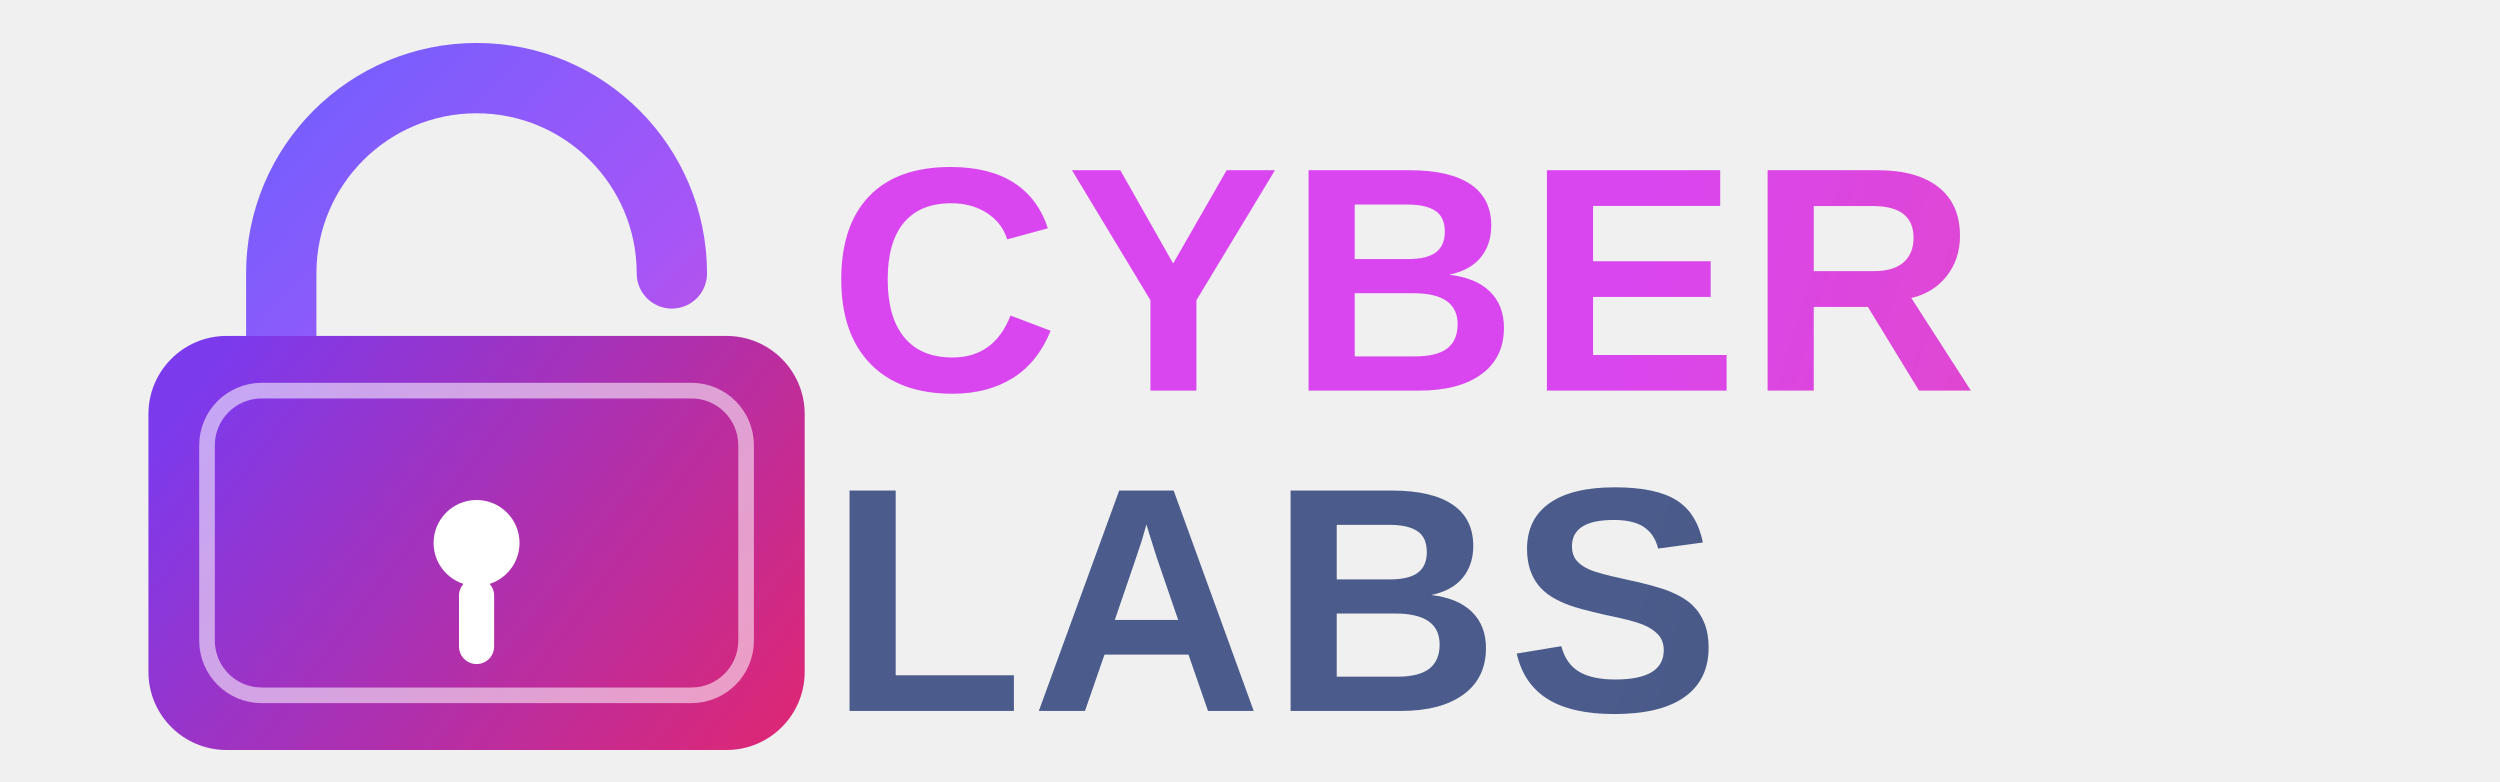
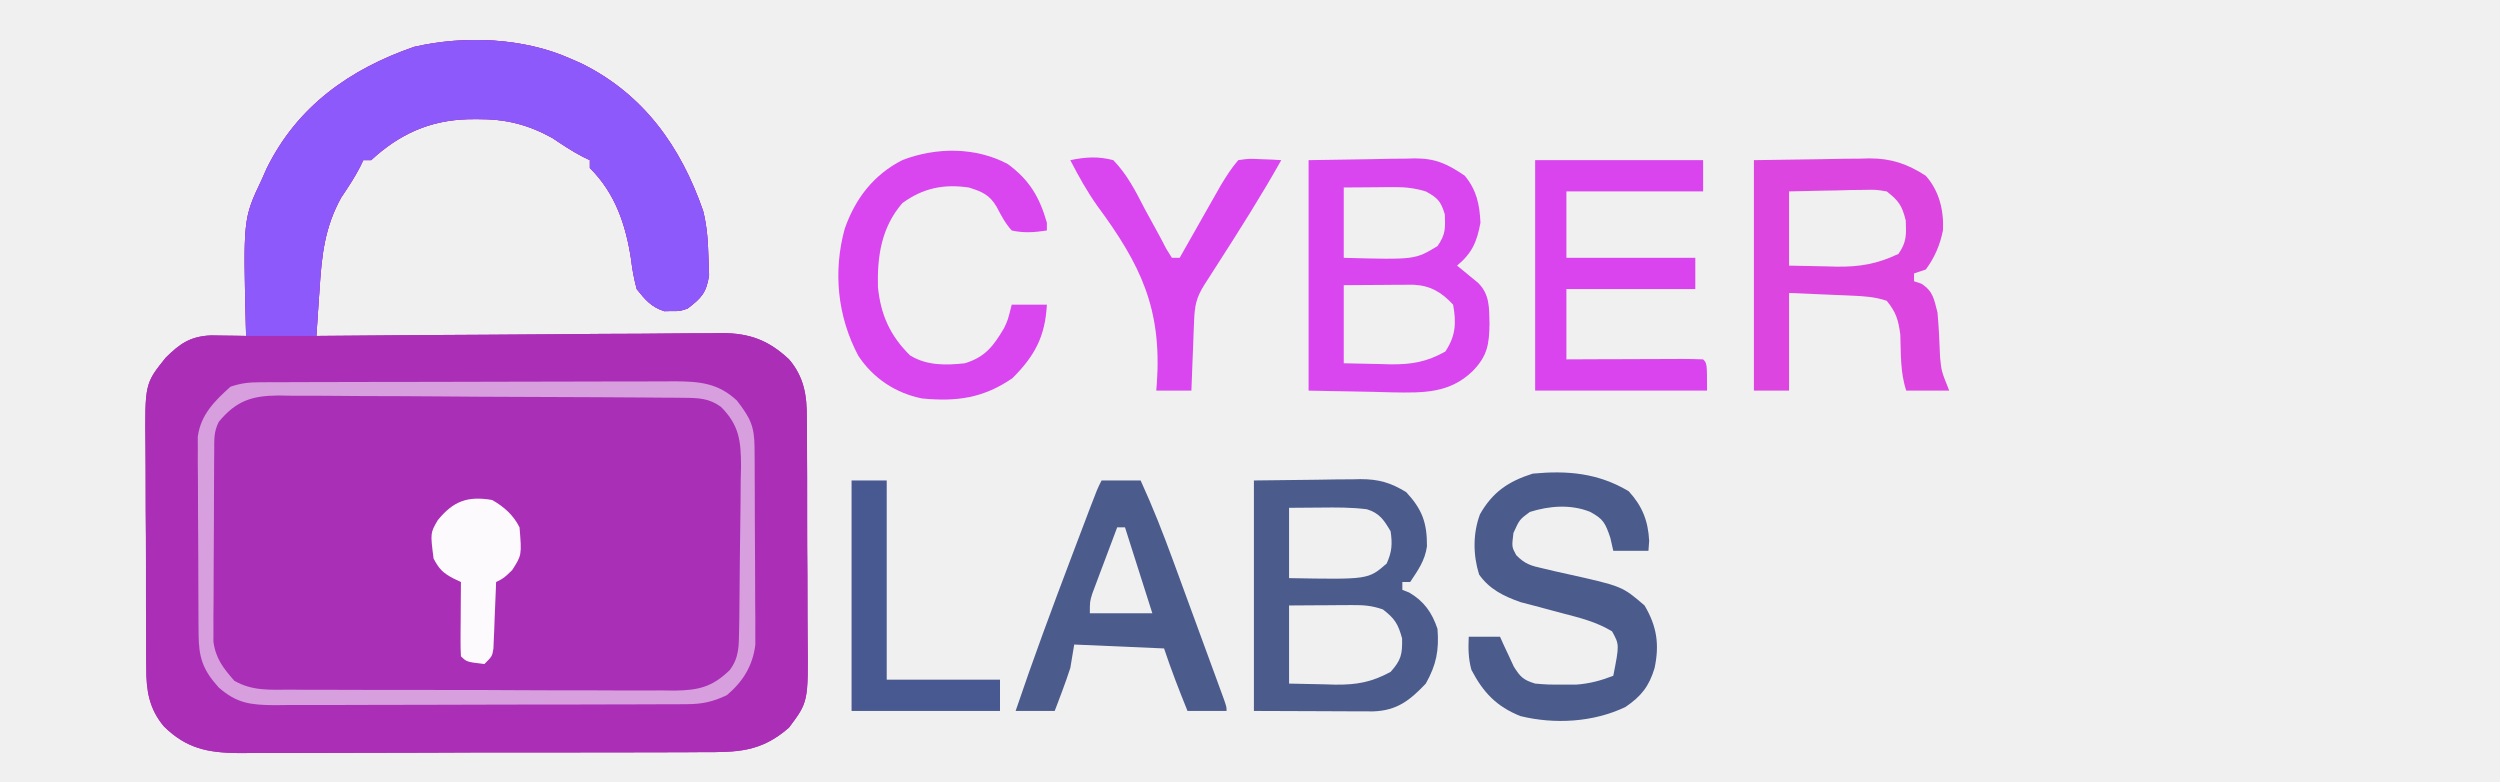
- <svg xmlns="http://www.w3.org/2000/svg" width="640" height="200" viewBox="0 0 640 200" fill="none" role="img" aria-label="Cyber Labs logo">
-   <defs>
-     <linearGradient id="cyber-text" x1="210" y1="40" x2="470" y2="120" gradientUnits="userSpaceOnUse">
-       <stop offset="0" stop-color="#D946EF" />
-       <stop offset="1" stop-color="#EC4899" />
-     </linearGradient>
-     <linearGradient id="labs-text" x1="210" y1="120" x2="470" y2="185" gradientUnits="userSpaceOnUse">
-       <stop offset="0" stop-color="#4B5C8C" />
-       <stop offset="1" stop-color="#2F3B5B" />
-     </linearGradient>
-     <linearGradient id="lock-stroke" x1="30" y1="18" x2="190" y2="175" gradientUnits="userSpaceOnUse">
-       <stop offset="0" stop-color="#6D60FF" />
-       <stop offset="0.5" stop-color="#A855F7" />
-       <stop offset="1" stop-color="#EC4899" />
-     </linearGradient>
-     <linearGradient id="lock-fill" x1="42" y1="74" x2="178" y2="178" gradientUnits="userSpaceOnUse">
-       <stop offset="0" stop-color="#7C3AED" />
-       <stop offset="1" stop-color="#DB2777" />
-     </linearGradient>
-   </defs>
-   <g transform="translate(18,12)">
-     <path d="M54 84V58C54 30.386 76.386 8 104 8C131.614 8 154 30.386 154 58" stroke="url(#lock-stroke)" stroke-width="18" stroke-linecap="round" />
-     <rect x="20" y="74" width="168" height="106" rx="20" fill="url(#lock-fill)" />
-     <rect x="35" y="88" width="138" height="78" rx="14" fill="none" stroke="rgba(255,255,255,0.55)" stroke-width="4" />
-     <circle cx="104" cy="127" r="11" fill="#FFFFFF" />
-     <rect x="99.5" y="136" width="9" height="22" rx="4.5" fill="#FFFFFF" />
-   </g>
-   <g transform="translate(212,10)">
-     <text x="0" y="90" font-size="82" font-weight="800" letter-spacing="1.8" fill="url(#cyber-text)" font-family="Segoe UI,Arial,sans-serif">CYBER</text>
-     <text x="0" y="172" font-size="82" font-weight="800" letter-spacing="1.8" fill="url(#labs-text)" font-family="Segoe UI,Arial,sans-serif">LABS</text>
-   </g>
+ <svg xmlns="http://www.w3.org/2000/svg" width="640" height="200" viewBox="0 0 640 200" role="img" aria-label="Cyber Labs logo">
+   <path d="M0 0 C0.937 0.412 1.874 0.825 2.84 1.25 C18.767 9.113 28.291 22.534 34 39 C35.062 43.154 35.264 47.22 35.375 51.5 C35.424 52.789 35.473 54.078 35.523 55.406 C34.87 59.893 33.569 61.29 30 64 C27.938 64.664 27.938 64.664 26 64.625 C25.68 64.631 25.68 64.631 24.062 64.664 C20.702 63.582 19.179 61.732 17 59 C16.313 56.374 15.871 54.099 15.562 51.438 C14.233 42.576 11.49 34.432 5 28 C5 27.34 5 26.68 5 26 C4.417 25.72 3.835 25.441 3.234 25.152 C0.48 23.732 -2.037 22.04 -4.609 20.316 C-10.886 16.86 -16.597 15.44 -23.75 15.5 C-24.141 15.502 -24.141 15.502 -26.122 15.513 C-36.039 15.801 -43.756 19.328 -51 26 C-51.66 26 -52.32 26 -53 26 C-53.28 26.583 -53.559 27.165 -53.848 27.766 C-55.268 30.52 -56.96 33.037 -58.684 35.609 C-62.899 43.266 -63.65 50.389 -64.188 59 C-64.269 60.156 -64.351 61.313 -64.436 62.504 C-64.634 65.335 -64.822 68.167 -65 71 C-64.431 70.994 -63.862 70.989 -63.276 70.983 C-49.403 70.85 -35.531 70.752 -21.657 70.689 C-14.948 70.658 -8.239 70.616 -1.531 70.547 C4.947 70.482 11.424 70.446 17.902 70.431 C20.37 70.42 22.838 70.398 25.306 70.366 C28.771 70.322 32.233 70.316 35.697 70.319 C36.712 70.297 37.727 70.276 38.773 70.253 C45.952 70.316 50.709 72.061 56 77 C59.826 81.493 60.59 86.238 60.549 91.996 C60.56 92.762 60.57 93.529 60.58 94.319 C60.608 96.836 60.606 99.351 60.602 101.867 C60.609 103.629 60.618 105.391 60.628 107.153 C60.642 110.84 60.642 114.527 60.631 118.213 C60.62 122.92 60.654 127.625 60.7 132.331 C60.73 135.969 60.731 139.606 60.725 143.244 C60.726 144.978 60.736 146.713 60.757 148.447 C60.923 164.677 60.923 164.677 55.971 171.278 C48.726 177.608 42.697 177.585 33.313 177.549 C31.928 177.558 30.542 177.568 29.157 177.58 C25.409 177.607 21.661 177.608 17.913 177.603 C14.777 177.601 11.641 177.611 8.505 177.62 C1.102 177.643 -6.3 177.643 -13.703 177.631 C-21.323 177.619 -28.943 177.644 -36.563 177.686 C-43.121 177.722 -49.678 177.734 -56.235 177.727 C-60.145 177.724 -64.055 177.729 -67.965 177.757 C-71.644 177.782 -75.322 177.778 -79.001 177.752 C-80.983 177.745 -82.965 177.767 -84.946 177.791 C-92.814 177.699 -98.261 176.63 -104 171 C-107.813 166.49 -108.59 161.772 -108.549 156.004 C-108.56 155.238 -108.57 154.471 -108.58 153.681 C-108.608 151.164 -108.606 148.649 -108.602 146.133 C-108.609 144.371 -108.618 142.609 -108.628 140.847 C-108.642 137.16 -108.642 133.473 -108.631 129.787 C-108.62 125.08 -108.654 120.375 -108.7 115.669 C-108.73 112.031 -108.731 108.394 -108.725 104.756 C-108.726 103.022 -108.736 101.287 -108.757 99.553 C-108.924 83.239 -108.924 83.239 -103.592 76.582 C-99.93 72.944 -97.267 71.106 -91.997 70.86 C-90.928 70.876 -89.859 70.893 -88.758 70.91 C-87.679 70.923 -86.6 70.936 -85.489 70.949 C-84.667 70.966 -83.846 70.983 -83 71 C-83.021 70.25 -83.042 69.5 -83.063 68.728 C-83.737 40.978 -83.737 40.978 -79 31 C-78.588 30.069 -78.175 29.139 -77.75 28.18 C-69.933 12.235 -56.452 2.704 -40 -3 C-27.152 -5.953 -12.068 -5.371 0 0 Z " fill="#AA2FB7" transform="translate(146,15)" />
+   <path d="M0 0 C0.937 0.412 1.874 0.825 2.84 1.25 C18.767 9.113 28.291 22.534 34 39 C35.062 43.154 35.264 47.22 35.375 51.5 C35.424 52.789 35.473 54.078 35.523 55.406 C34.87 59.893 33.569 61.29 30 64 C27.938 64.664 27.938 64.664 26 64.625 C25.68 64.631 25.68 64.631 24.062 64.664 C20.702 63.582 19.179 61.732 17 59 C16.313 56.374 15.871 54.099 15.562 51.438 C14.233 42.576 11.49 34.432 5 28 C5 27.34 5 26.68 5 26 C4.417 25.72 3.835 25.441 3.234 25.152 C0.48 23.732 -2.037 22.04 -4.609 20.316 C-10.886 16.86 -16.597 15.44 -23.75 15.5 C-24.141 15.502 -24.141 15.502 -26.122 15.513 C-36.039 15.801 -43.756 19.328 -51 26 C-51.66 26 -52.32 26 -53 26 C-53.28 26.583 -53.559 27.165 -53.848 27.766 C-55.268 30.52 -56.96 33.037 -58.684 35.609 C-62.899 43.266 -63.65 50.389 -64.188 59 C-64.269 60.156 -64.351 61.313 -64.436 62.504 C-64.634 65.335 -64.822 68.167 -65 71 C-64.431 70.994 -63.862 70.989 -63.276 70.983 C-49.403 70.85 -35.531 70.752 -21.657 70.689 C-14.948 70.658 -8.239 70.616 -1.531 70.547 C4.947 70.482 11.424 70.446 17.902 70.431 C20.37 70.42 22.838 70.398 25.306 70.366 C28.771 70.322 32.233 70.316 35.697 70.319 C36.712 70.297 37.727 70.276 38.773 70.253 C45.952 70.316 50.709 72.061 56 77 C59.826 81.493 60.59 86.238 60.549 91.996 C60.56 92.762 60.57 93.529 60.58 94.319 C60.608 96.836 60.606 99.351 60.602 101.867 C60.609 103.629 60.618 105.391 60.628 107.153 C60.642 110.84 60.642 114.527 60.631 118.213 C60.62 122.92 60.654 127.625 60.7 132.331 C60.73 135.969 60.731 139.606 60.725 143.244 C60.726 144.978 60.736 146.713 60.757 148.447 C60.923 164.677 60.923 164.677 55.971 171.278 C48.726 177.608 42.697 177.585 33.313 177.549 C31.928 177.558 30.542 177.568 29.157 177.58 C25.409 177.607 21.661 177.608 17.913 177.603 C14.777 177.601 11.641 177.611 8.505 177.62 C1.102 177.643 -6.3 177.643 -13.703 177.631 C-21.323 177.619 -28.943 177.644 -36.563 177.686 C-43.121 177.722 -49.678 177.734 -56.235 177.727 C-60.145 177.724 -64.055 177.729 -67.965 177.757 C-71.644 177.782 -75.322 177.778 -79.001 177.752 C-80.983 177.745 -82.965 177.767 -84.946 177.791 C-92.814 177.699 -98.261 176.63 -104 171 C-107.813 166.49 -108.59 161.772 -108.549 156.004 C-108.56 155.238 -108.57 154.471 -108.58 153.681 C-108.608 151.164 -108.606 148.649 -108.602 146.133 C-108.609 144.371 -108.618 142.609 -108.628 140.847 C-108.642 137.16 -108.642 133.473 -108.631 129.787 C-108.62 125.08 -108.654 120.375 -108.7 115.669 C-108.73 112.031 -108.731 108.394 -108.725 104.756 C-108.726 103.022 -108.736 101.287 -108.757 99.553 C-108.924 83.239 -108.924 83.239 -103.592 76.582 C-99.93 72.944 -97.267 71.106 -91.997 70.86 C-90.928 70.876 -89.859 70.893 -88.758 70.91 C-87.679 70.923 -86.6 70.936 -85.489 70.949 C-84.667 70.966 -83.846 70.983 -83 71 C-83.021 70.25 -83.042 69.5 -83.063 68.728 C-83.737 40.978 -83.737 40.978 -79 31 C-78.588 30.069 -78.175 29.139 -77.75 28.18 C-69.933 12.235 -56.452 2.704 -40 -3 C-27.152 -5.953 -12.068 -5.371 0 0 Z M-94 91 C-95.046 94.137 -95.139 96.368 -95.161 99.661 C-95.171 100.823 -95.18 101.985 -95.19 103.181 C-95.194 104.438 -95.199 105.694 -95.203 106.988 C-95.209 108.279 -95.215 109.57 -95.22 110.901 C-95.231 113.635 -95.237 116.37 -95.24 119.104 C-95.246 122.598 -95.27 126.091 -95.298 129.585 C-95.321 132.928 -95.323 136.27 -95.328 139.613 C-95.34 140.863 -95.353 142.114 -95.366 143.402 C-95.348 150.168 -95.314 155.449 -90.465 160.645 C-86.392 163.759 -84.365 165.123 -79.282 165.14 C-78.287 165.146 -77.291 165.152 -76.266 165.158 C-75.17 165.159 -74.074 165.16 -72.944 165.161 C-72.369 165.164 -72.369 165.164 -69.455 165.176 C-65.632 165.191 -61.808 165.198 -57.984 165.203 C-56.003 165.207 -54.022 165.212 -52.041 165.216 C-46.518 165.228 -40.995 165.235 -35.472 165.239 C-28.334 165.243 -21.195 165.261 -14.056 165.29 C-8.537 165.312 -3.018 165.322 2.502 165.323 C5.797 165.324 9.093 165.331 12.388 165.348 C16.068 165.365 19.747 165.363 23.427 165.356 C24.515 165.366 25.603 165.375 26.724 165.384 C33.475 165.347 37.921 164.566 43.25 160.125 C46.586 156.074 47.252 152.27 47.291 147.112 C47.303 145.95 47.316 144.789 47.329 143.592 C47.331 142.346 47.334 141.1 47.336 139.816 C47.343 138.528 47.349 137.24 47.356 135.913 C47.368 133.19 47.372 130.468 47.371 127.745 C47.37 124.267 47.398 120.79 47.432 117.312 C47.46 113.98 47.459 110.648 47.461 107.316 C47.468 106.694 47.468 106.694 47.504 103.547 C47.448 92.825 47.448 92.825 43 88 C38.778 84.19 35.797 82.879 30.155 82.86 C29.157 82.854 28.159 82.848 27.13 82.842 C26.036 82.841 24.942 82.84 23.815 82.839 C22.662 82.834 21.509 82.829 20.321 82.824 C16.498 82.809 12.675 82.802 8.852 82.797 C6.87 82.793 4.888 82.788 2.906 82.784 C-2.616 82.772 -8.138 82.765 -13.66 82.761 C-20.799 82.757 -27.937 82.739 -35.076 82.71 C-40.596 82.688 -46.116 82.678 -51.637 82.677 C-54.933 82.676 -58.229 82.669 -61.525 82.652 C-65.202 82.635 -68.879 82.637 -72.556 82.644 C-73.646 82.634 -74.736 82.625 -75.859 82.616 C-84.323 82.663 -88.262 84.625 -94 91 Z " fill="#AA2FB6" transform="translate(146,15)" />
+   <path d="M0 0 C0.937 0.412 1.874 0.825 2.84 1.25 C18.767 9.113 28.291 22.534 34 39 C35.062 43.154 35.264 47.22 35.375 51.5 C35.424 52.789 35.473 54.078 35.523 55.406 C34.87 59.893 33.569 61.29 30 64 C27.938 64.664 27.938 64.664 26 64.625 C25.68 64.631 25.68 64.631 24.062 64.664 C20.702 63.582 19.179 61.732 17 59 C16.313 56.374 15.871 54.099 15.562 51.438 C14.233 42.576 11.49 34.432 5 28 C5 27.34 5 26.68 5 26 C4.417 25.72 3.835 25.441 3.234 25.152 C0.48 23.732 -2.037 22.04 -4.609 20.316 C-10.886 16.86 -16.597 15.44 -23.75 15.5 C-24.141 15.502 -24.141 15.502 -26.122 15.513 C-36.039 15.801 -43.756 19.328 -51 26 C-51.66 26 -52.32 26 -53 26 C-53.28 26.583 -53.559 27.165 -53.848 27.766 C-55.268 30.52 -56.96 33.037 -58.684 35.609 C-62.91 43.284 -63.648 50.364 -64.188 59 C-64.269 60.156 -64.351 61.313 -64.436 62.504 C-64.634 65.335 -64.819 68.168 -65 71 C-70.94 71 -76.88 71 -83 71 C-83.773 41.053 -83.773 41.053 -79 31 C-78.588 30.069 -78.175 29.139 -77.75 28.18 C-69.933 12.235 -56.452 2.704 -40 -3 C-27.152 -5.953 -12.068 -5.371 0 0 Z " fill="#8D59FA" transform="translate(146,15)" />
+   <path d="M0 0 C0.997 -0.006 1.993 -0.011 3.02 -0.017 C4.113 -0.018 5.205 -0.02 6.331 -0.021 C6.907 -0.023 6.907 -0.023 9.82 -0.036 C13.639 -0.05 17.457 -0.057 21.275 -0.063 C23.255 -0.067 25.235 -0.071 27.215 -0.076 C32.733 -0.087 38.251 -0.095 43.768 -0.098 C50.899 -0.103 58.029 -0.12 65.159 -0.149 C70.674 -0.171 76.189 -0.181 81.704 -0.182 C84.997 -0.184 88.289 -0.191 91.581 -0.207 C95.256 -0.224 98.93 -0.222 102.605 -0.216 C103.148 -0.221 103.148 -0.221 105.897 -0.244 C112.179 -0.209 116.995 0.184 121.806 4.676 C125.198 9.11 126.286 11.146 126.323 16.688 C126.333 17.85 126.342 19.012 126.352 20.209 C126.354 20.839 126.354 20.839 126.365 24.031 C126.371 25.324 126.376 26.616 126.382 27.948 C126.393 30.688 126.399 33.429 126.402 36.169 C126.408 39.671 126.432 43.172 126.46 46.673 C126.483 50.022 126.485 53.37 126.49 56.719 C126.502 57.972 126.515 59.225 126.527 60.516 C126.524 61.691 126.521 62.865 126.518 64.075 C126.52 64.589 126.52 64.589 126.529 67.193 C125.856 72.598 123.333 76.706 119.162 80.14 C115.681 81.783 112.919 82.393 109.083 82.408 C108.084 82.416 107.084 82.425 106.055 82.434 C105.512 82.433 105.512 82.433 102.766 82.431 C101.614 82.438 100.462 82.444 99.275 82.451 C95.468 82.47 91.661 82.474 87.853 82.476 C85.207 82.483 82.56 82.49 79.914 82.497 C74.367 82.509 68.819 82.512 63.272 82.511 C56.867 82.51 50.463 82.531 44.058 82.563 C37.887 82.592 31.717 82.599 25.546 82.598 C22.925 82.6 20.303 82.609 17.682 82.624 C14.017 82.644 10.353 82.638 6.688 82.626 C5.604 82.638 4.521 82.649 3.405 82.66 C-2.675 82.609 -6.214 82.203 -10.838 78.14 C-14.929 73.608 -15.959 70.493 -15.999 64.463 C-16.004 63.881 -16.004 63.881 -16.028 60.933 C-16.033 59.674 -16.037 58.415 -16.041 57.117 C-16.047 55.824 -16.053 54.53 -16.058 53.197 C-16.069 50.459 -16.075 47.72 -16.078 44.981 C-16.084 41.479 -16.108 37.976 -16.136 34.474 C-16.159 31.126 -16.161 27.778 -16.166 24.43 C-16.179 23.174 -16.191 21.919 -16.204 20.625 C-16.201 19.454 -16.198 18.283 -16.195 17.076 C-16.198 16.049 -16.202 15.021 -16.206 13.961 C-15.473 8.336 -11.933 4.826 -7.838 1.14 C-4.918 0.167 -3.041 0.01 0 0 Z M-10.838 10.14 C-12.132 12.729 -11.979 14.622 -11.999 17.521 C-12.009 18.645 -12.018 19.77 -12.028 20.929 C-12.033 22.15 -12.037 23.371 -12.041 24.629 C-12.047 25.879 -12.053 27.13 -12.058 28.418 C-12.068 31.069 -12.075 33.719 -12.078 36.37 C-12.084 39.759 -12.108 43.148 -12.136 46.538 C-12.159 49.776 -12.161 53.015 -12.166 56.254 C-12.179 57.468 -12.191 58.683 -12.204 59.935 C-12.201 61.069 -12.198 62.203 -12.195 63.372 C-12.198 64.368 -12.202 65.363 -12.206 66.389 C-11.626 70.73 -9.68 73.172 -6.856 76.419 C-2.216 79.066 2.196 78.714 7.45 78.69 C8.021 78.695 8.021 78.695 10.906 78.721 C14.677 78.749 18.446 78.747 22.217 78.742 C24.838 78.75 27.46 78.758 30.082 78.768 C35.578 78.784 41.074 78.783 46.57 78.772 C52.912 78.76 59.254 78.784 65.596 78.827 C71.709 78.866 77.822 78.873 83.935 78.865 C86.531 78.866 89.126 78.877 91.722 78.897 C95.353 78.922 98.983 78.908 102.615 78.885 C103.685 78.9 104.755 78.916 105.858 78.931 C111.987 78.845 115.474 78.03 119.939 73.72 C122.369 70.581 122.309 67.49 122.371 63.679 C122.38 63.119 122.38 63.119 122.429 60.29 C122.487 55.175 122.536 50.06 122.567 44.946 C122.585 42.249 122.62 39.553 122.669 36.857 C122.736 32.967 122.764 29.078 122.783 25.187 C122.797 24.587 122.797 24.587 122.867 21.547 C122.851 15.044 122.427 11.027 117.746 6.311 C114.762 4.106 111.979 4.009 108.406 3.98 C107.428 3.97 106.45 3.96 105.441 3.949 C104.905 3.946 104.905 3.946 102.192 3.932 C101.062 3.922 99.931 3.912 98.767 3.902 C95.018 3.872 91.27 3.851 87.521 3.832 C86.242 3.825 84.963 3.819 83.645 3.812 C78.268 3.786 72.891 3.763 67.513 3.747 C59.817 3.726 52.121 3.684 44.425 3.614 C38.355 3.561 32.285 3.541 26.215 3.532 C23.636 3.524 21.057 3.505 18.478 3.475 C14.868 3.437 11.26 3.436 7.649 3.443 C6.585 3.423 5.521 3.403 4.424 3.383 C-2.433 3.45 -6.396 4.762 -10.838 10.14 Z " fill="#D89FDE" transform="translate(66.83809,97.85956)" />
+   <path d="M0 0 C5.321 -0.062 10.642 -0.124 16.125 -0.188 C16.959 -0.201 16.959 -0.201 21.18 -0.27 C22.519 -0.279 23.857 -0.287 25.195 -0.293 C25.877 -0.308 26.559 -0.324 27.261 -0.339 C31.923 -0.342 35.039 0.558 39 3 C43.076 7.407 44.334 10.815 44.301 16.859 C43.79 20.496 42.019 22.972 40 26 C39.34 26 38.68 26 38 26 C38 26.66 38 27.32 38 28 C38.577 28.227 39.155 28.454 39.75 28.688 C43.561 30.91 45.619 33.858 47 38 C47.422 43.489 46.711 47.191 44 52 C39.924 56.288 36.642 58.913 30.538 59.114 C29.115 59.113 27.692 59.108 26.27 59.098 C25.604 59.097 24.939 59.096 24.253 59.095 C21.773 59.089 19.293 59.075 16.812 59.062 C11.264 59.042 5.716 59.021 0 59 C0 39.53 0 20.06 0 0 Z M9 7 C9 12.94 9 18.88 9 25 C29.3 25.363 29.3 25.363 34 21.25 C35.348 18.218 35.47 16.29 35 13 C33.275 10.125 32.178 8.356 28.906 7.367 C24.986 6.872 21.133 6.895 17.188 6.938 C15.837 6.948 15.837 6.948 9 7 Z M9 32 C9 38.6 9 45.2 9 52 C10.495 52.031 10.495 52.031 18.062 52.188 C18.991 52.215 19.919 52.242 20.875 52.27 C26.372 52.325 30.147 51.631 35 49 C37.705 45.957 38.009 44.527 37.938 40.438 C36.921 36.709 36.034 35.32 33 33 C30.059 32.02 28.175 31.884 25.113 31.902 C24.175 31.906 23.238 31.909 22.271 31.912 C21.295 31.92 20.319 31.929 19.312 31.938 C18.324 31.942 17.336 31.947 16.318 31.951 C13.879 31.963 11.439 31.981 9 32 Z " fill="#4A5B8C" transform="translate(321,123)" />
+   <path d="M0 0 C2.65 -0.041 2.65 -0.041 16.062 -0.25 C17.722 -0.286 19.381 -0.323 21.09 -0.36 C22.426 -0.372 23.762 -0.382 25.098 -0.391 C25.436 -0.401 25.436 -0.401 27.148 -0.453 C32.615 -0.457 35.593 1.009 40 4 C43.034 7.742 43.753 11.225 44 16 C43.077 20.948 41.885 23.762 38 27 C38.494 27.398 38.987 27.797 39.496 28.207 C40.137 28.737 40.777 29.267 41.438 29.812 C42.076 30.335 42.714 30.857 43.371 31.395 C46.393 34.373 46.216 37.784 46.312 41.812 C46.243 47.089 45.811 50.094 42 54 C36.101 59.703 29.398 59.571 21.658 59.45 C19.956 59.405 18.254 59.359 16.5 59.312 C11.055 59.209 5.61 59.106 0 59 C0 39.53 0 20.06 0 0 Z M9 7 C9 12.94 9 18.88 9 25 C27.23 25.493 27.23 25.493 33 22 C35.075 19.047 35.018 17.46 34.875 13.875 C33.852 10.512 33.05 9.656 30 8 C27.233 7.164 24.775 6.88 21.891 6.902 C21.55 6.904 21.55 6.904 19.829 6.91 C18.978 6.919 18.127 6.928 17.25 6.938 C14.527 6.958 11.805 6.979 9 7 Z M9 32 C9 38.6 9 45.2 9 52 C10.495 52.031 10.495 52.031 18.062 52.188 C18.991 52.215 19.919 52.242 20.875 52.27 C26.362 52.325 30.18 51.689 35 49 C37.658 45.013 37.848 41.69 37 37 C34.042 33.802 31.249 32.117 26.823 31.886 C26.412 31.889 26.412 31.889 24.332 31.902 C23.93 31.904 23.93 31.904 21.894 31.91 C20.877 31.919 19.86 31.928 18.812 31.938 C15.574 31.958 12.336 31.979 9 32 Z " fill="#D945EF" transform="translate(335,41)" />
+   <path d="M0 0 C2.887 -0.041 2.887 -0.041 17.5 -0.25 C18.403 -0.268 18.403 -0.268 22.975 -0.36 C24.431 -0.372 25.887 -0.382 27.344 -0.391 C27.712 -0.401 27.712 -0.401 29.575 -0.453 C35.153 -0.456 39.311 0.958 44 4 C47.429 7.85 48.667 12.884 48.395 17.973 C47.683 21.629 46.229 25.011 44 28 C43.01 28.33 42.02 28.66 41 29 C41 29.66 41 30.32 41 31 C41.309 31.103 41.309 31.103 42.875 31.625 C45.926 33.599 46.077 35.521 47 39 C47.355 42.816 47.502 46.613 47.656 50.441 C48 54 48 54 50 59 C46.37 59 42.74 59 39 59 C37.447 54.342 37.66 49.549 37.477 44.664 C36.988 40.904 36.392 38.917 34 36 C31.029 34.99 28.136 34.817 25.016 34.684 C24.594 34.665 24.594 34.665 22.462 34.568 C21.402 34.525 20.342 34.482 19.25 34.438 C15.868 34.293 12.485 34.149 9 34 C9 42.25 9 50.5 9 59 C6.03 59 3.06 59 0 59 C0 39.53 0 20.06 0 0 Z M9 8 C9 14.27 9 20.54 9 27 C12.167 27.082 15.332 27.141 18.5 27.188 C19.387 27.213 20.274 27.238 21.188 27.264 C27.175 27.33 31.565 26.573 37 24 C39.128 20.935 39.006 19.171 38.875 15.438 C37.891 11.571 37.097 10.425 34 8 C31.251 7.546 31.251 7.546 28.141 7.609 C27.026 7.622 25.911 7.635 24.762 7.648 C23.603 7.682 22.444 7.715 21.25 7.75 C20.663 7.759 20.663 7.759 17.691 7.805 C14.794 7.852 11.897 7.924 9 8 Z " fill="#DC45DF" transform="translate(449,41)" />
+   <path d="M0 0 C3.489 3.806 4.97 7.551 5.25 12.688 C5.219 13.11 5.219 13.11 5.062 15.25 C2.092 15.25 -0.877 15.25 -3.938 15.25 C-4.185 14.157 -4.433 13.064 -4.688 11.938 C-5.976 8.137 -6.488 7.076 -9.938 5.25 C-14.913 3.295 -20.334 3.745 -25.312 5.312 C-27.938 7.25 -27.938 7.25 -29.5 10.688 C-29.938 14.25 -29.938 14.25 -28.78 16.377 C-26.526 18.668 -25.015 19.086 -21.895 19.777 C-20.903 20.013 -19.911 20.248 -18.889 20.49 C-17.853 20.72 -16.817 20.95 -15.75 21.188 C-1.669 24.322 -1.669 24.322 4.062 29.25 C7.227 34.59 7.917 39.225 6.629 45.293 C5.209 49.992 3.206 52.495 -0.828 55.242 C-9.031 59.161 -18.945 59.723 -27.734 57.562 C-33.82 55.112 -37.199 51.561 -40.25 45.75 C-41.053 42.832 -41.078 40.263 -40.938 37.25 C-38.298 37.25 -35.658 37.25 -32.938 37.25 C-32.623 37.949 -32.308 38.647 -31.984 39.367 C-31.556 40.277 -31.128 41.187 -30.688 42.125 C-30.27 43.03 -29.852 43.935 -29.422 44.867 C-27.731 47.581 -26.967 48.317 -23.938 49.25 C-20.695 49.516 -20.695 49.516 -17.062 49.5 C-16.466 49.503 -16.466 49.503 -13.445 49.516 C-9.955 49.251 -7.191 48.504 -3.938 47.25 C-2.37 39.277 -2.37 39.277 -4.25 35.875 C-8.256 33.453 -12.427 32.422 -16.938 31.25 C-19.357 30.615 -21.774 29.968 -24.188 29.312 C-25.327 29.015 -26.467 28.717 -27.641 28.41 C-31.932 26.9 -35.622 25.126 -38.285 21.328 C-39.855 16.328 -39.892 10.818 -38.062 5.895 C-34.827 0.222 -30.796 -2.532 -24.562 -4.5 C-15.68 -5.346 -7.828 -4.664 0 0 Z " fill="#4A5B8C" transform="translate(416.9375,125.75)" />
+   <path d="M0 0 C14.19 0 28.38 0 43 0 C43 2.64 43 5.28 43 8 C31.45 8 19.9 8 8 8 C8 13.61 8 19.22 8 25 C18.89 25 29.78 25 41 25 C41 27.64 41 30.28 41 33 C30.11 33 19.22 33 8 33 C8 38.94 8 44.88 8 51 C10.515 50.988 13.03 50.977 15.621 50.965 C18.047 50.957 20.473 50.951 22.899 50.945 C24.589 50.94 26.28 50.933 27.971 50.925 C30.396 50.912 32.821 50.907 35.246 50.902 C35.626 50.9 35.626 50.9 37.55 50.887 C39.367 50.887 41.184 50.938 43 51 C44 52 44 52 44 59 C29.48 59 14.96 59 0 59 C0 39.53 0 20.06 0 0 Z " fill="#DA44EE" transform="translate(393,41)" />
+   <path d="M0 0 C5.548 4.08 8.114 8.454 10 15 C10 15.66 10 16.32 10 17 C6.876 17.49 4.102 17.697 1 17 C-0.68 15.123 -1.676 13.209 -2.84 10.98 C-4.667 7.861 -6.598 7.047 -10 6 C-16.434 5.055 -21.718 6.143 -27 10 C-32.354 16.2 -33.445 23.537 -33.25 31.48 C-32.545 38.588 -30.097 44.024 -25 49 C-20.698 51.629 -15.898 51.529 -11 51 C-5.724 49.377 -3.693 46.591 -0.98 42.035 C0 40 0 40 1 36 C3.97 36 6.94 36 10 36 C9.565 44.115 6.923 49.077 1.188 54.812 C-6.242 59.911 -13.032 60.871 -22 60 C-28.733 58.628 -34.436 54.858 -38.254 49.113 C-43.597 39.077 -44.78 27.541 -41.75 16.562 C-39.049 8.822 -34.319 2.685 -26.934 -1.043 C-18.299 -4.333 -8.257 -4.393 0 0 Z " fill="#D945EF" transform="translate(258,42)" />
+   <path d="M0 0 C3.3 0 6.6 0 10 0 C13.093 6.755 15.782 13.585 18.328 20.562 C18.525 21.099 18.525 21.099 19.522 23.812 C20.347 26.061 21.17 28.31 21.992 30.559 C23.257 34.019 24.526 37.476 25.797 40.934 C26.599 43.122 27.401 45.311 28.203 47.5 C28.584 48.538 28.965 49.577 29.358 50.647 C29.706 51.599 30.053 52.551 30.411 53.531 C30.719 54.372 31.027 55.213 31.344 56.08 C32 58 32 58 32 59 C28.7 59 25.4 59 22 59 C19.844 53.681 17.817 48.45 16 43 C8.41 42.67 0.82 42.34 -7 42 C-7.165 42.99 -7.165 42.99 -8 48 C-8.642 49.974 -9.329 51.934 -10.062 53.875 C-10.425 54.842 -10.787 55.809 -11.16 56.805 C-11.437 57.529 -11.714 58.254 -12 59 C-15.3 59 -18.6 59 -22 59 C-17.499 45.682 -12.604 32.52 -7.625 19.375 C-7.466 18.955 -7.466 18.955 -6.661 16.827 C-5.747 14.412 -4.831 11.999 -3.914 9.586 C-3.775 9.218 -3.775 9.218 -3.069 7.357 C-1.117 2.234 -1.117 2.234 0 0 Z M4 12 C2.825 15.101 1.662 18.206 0.5 21.312 C0.166 22.194 -0.168 23.075 -0.512 23.982 C-0.828 24.83 -1.143 25.678 -1.469 26.551 C-1.762 27.331 -2.055 28.111 -2.357 28.915 C-3 31 -3 31 -3 34 C2.28 34 7.56 34 13 34 C10.69 26.74 8.38 19.48 6 12 C5.34 12 4.68 12 4 12 Z " fill="#4B5B8C" transform="translate(282,123)" />
+   <path d="M0 0 C3.899 -0.807 7.126 -1.023 11 0 C14.555 3.652 16.753 8.001 19.062 12.5 C20.332 14.851 21.622 17.19 22.91 19.531 C23.458 20.579 24.006 21.626 24.571 22.705 C25.042 23.462 25.514 24.22 26 25 C26.66 25 27.32 25 28 25 C28.348 24.385 28.696 23.77 29.054 23.136 C30.637 20.339 32.225 17.544 33.812 14.75 C34.36 13.782 34.907 12.814 35.471 11.816 C36.002 10.882 36.534 9.947 37.082 8.984 C37.326 8.555 37.326 8.555 38.558 6.382 C39.931 4.113 41.261 2.004 43 0 C45.699 -0.391 45.699 -0.391 48.688 -0.25 C49.681 -0.214 50.675 -0.178 51.699 -0.141 C52.458 -0.094 53.218 -0.048 54 0 C48.903 9.083 43.333 17.843 37.712 26.608 C37.119 27.534 36.525 28.46 35.914 29.414 C35.377 30.249 34.841 31.084 34.288 31.944 C32.206 35.268 31.834 37.31 31.684 41.227 C31.642 42.258 31.6 43.289 31.557 44.352 C31.517 45.432 31.478 46.512 31.438 47.625 C31.394 48.713 31.351 49.801 31.307 50.922 C31.2 53.614 31.098 56.307 31 59 C28.03 59 25.06 59 22 59 C22.053 58.374 22.107 57.747 22.162 57.102 C23.448 38.046 18.077 26.824 6.896 11.684 C4.265 7.96 2.082 4.052 0 0 Z " fill="#D945EF" transform="translate(274,41)" />
+   <path d="M0 0 C2.97 0 5.94 0 9 0 C9 16.83 9 33.66 9 51 C18.57 51 28.14 51 38 51 C38 53.64 38 56.28 38 59 C25.46 59 12.92 59 0 59 C0 39.53 0 20.06 0 0 Z " fill="#485890" transform="translate(218,123)" />
+   <path d="M0 0 C3.025 1.736 5.418 3.836 7 7 C7.581 14.09 7.581 14.09 5.125 17.938 C3 20 3 20 1 21 C0.99 21.283 0.99 21.283 0.94 22.712 C0.845 25.267 0.735 27.821 0.625 30.375 C0.61 30.82 0.61 30.82 0.531 33.07 C0.493 33.921 0.454 34.772 0.414 35.648 C0.383 36.434 0.351 37.219 0.319 38.029 C0 40 0 40 -2 42 C-6.556 41.444 -6.556 41.444 -8 40 C-8.087 38.584 -8.107 37.164 -8.098 35.746 C-8.094 34.892 -8.091 34.038 -8.088 33.158 C-8.08 32.26 -8.071 31.363 -8.062 30.438 C-8.058 29.536 -8.053 28.634 -8.049 27.705 C-8.037 25.47 -8.021 23.235 -8 21 C-8.624 20.704 -9.248 20.407 -9.891 20.102 C-12.579 18.698 -13.58 17.698 -15 15 C-15.845 8.455 -15.845 8.455 -13.945 5.184 C-9.925 0.247 -6.286 -1.073 0 0 Z " fill="#FDFAFD" transform="translate(126,128)" />
</svg>
